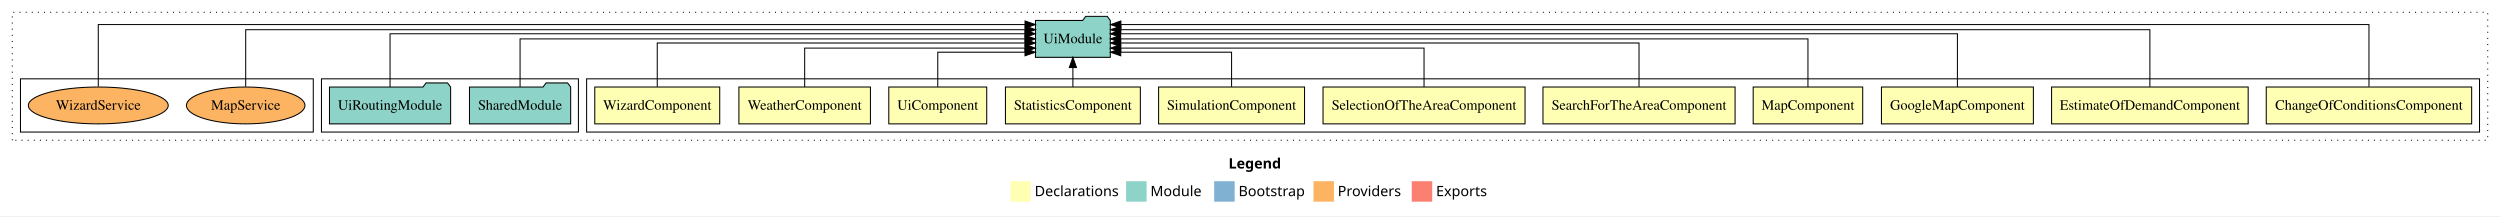
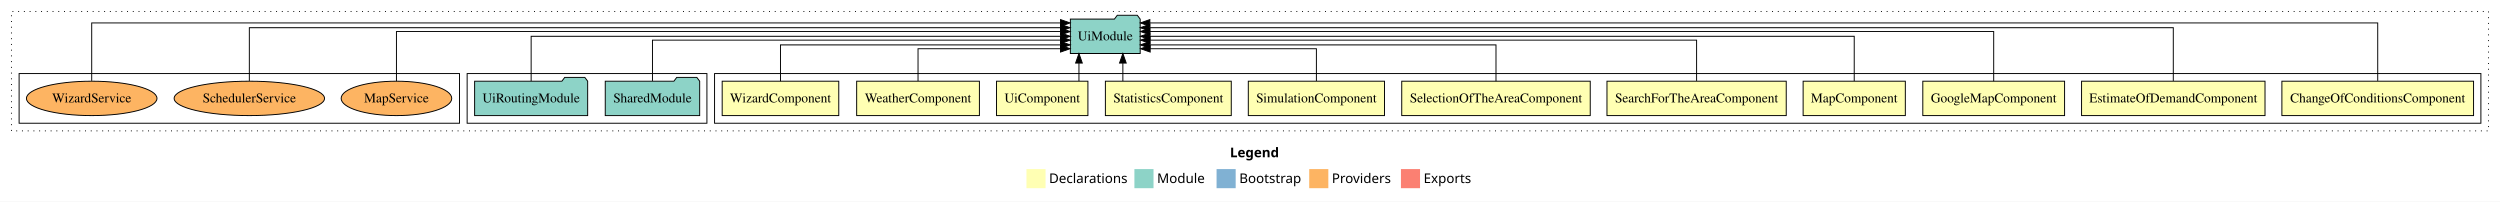
- <svg xmlns="http://www.w3.org/2000/svg" width="2442pt" height="211pt" viewBox="0.00 0.00 2442.00 211.00">
+ <svg xmlns="http://www.w3.org/2000/svg" width="2617pt" height="211pt" viewBox="0.00 0.00 2617.00 211.00">
  <g id="graph0" class="graph" transform="scale(1 1) rotate(0) translate(4 207)">
-     <polygon fill="#ffffff" stroke="transparent" points="-4,4 -4,-207 2438,-207 2438,4 -4,4" />
-     <text text-anchor="start" x="1196.009" y="-42.4" font-family="sans-serif" font-weight="bold" font-size="14.00" fill="#000000">Legend</text>
-     <polygon fill="#ffffb3" stroke="transparent" points="983,-10 983,-30 1003,-30 1003,-10 983,-10" />
-     <text text-anchor="start" x="1006.629" y="-15.4" font-family="sans-serif" font-size="14.00" fill="#000000">  Declarations</text>
-     <polygon fill="#8dd3c7" stroke="transparent" points="1096,-10 1096,-30 1116,-30 1116,-10 1096,-10" />
-     <text text-anchor="start" x="1119.725" y="-15.4" font-family="sans-serif" font-size="14.00" fill="#000000">  Module</text>
-     <polygon fill="#80b1d3" stroke="transparent" points="1182,-10 1182,-30 1202,-30 1202,-10 1182,-10" />
-     <text text-anchor="start" x="1205.781" y="-15.4" font-family="sans-serif" font-size="14.00" fill="#000000">  Bootstrap</text>
-     <polygon fill="#fdb462" stroke="transparent" points="1279,-10 1279,-30 1299,-30 1299,-10 1279,-10" />
-     <text text-anchor="start" x="1302.673" y="-15.4" font-family="sans-serif" font-size="14.00" fill="#000000">  Providers</text>
-     <polygon fill="#fb8072" stroke="transparent" points="1375,-10 1375,-30 1395,-30 1395,-10 1375,-10" />
-     <text text-anchor="start" x="1398.726" y="-15.4" font-family="sans-serif" font-size="14.00" fill="#000000">  Exports</text>
+     <polygon fill="#ffffff" stroke="transparent" points="-4,4 -4,-207 2613,-207 2613,4 -4,4" />
+     <text text-anchor="start" x="1283.509" y="-42.4" font-family="sans-serif" font-weight="bold" font-size="14.00" fill="#000000">Legend</text>
+     <polygon fill="#ffffb3" stroke="transparent" points="1070.5,-10 1070.5,-30 1090.5,-30 1090.5,-10 1070.5,-10" />
+     <text text-anchor="start" x="1094.129" y="-15.4" font-family="sans-serif" font-size="14.00" fill="#000000">  Declarations</text>
+     <polygon fill="#8dd3c7" stroke="transparent" points="1183.5,-10 1183.5,-30 1203.5,-30 1203.5,-10 1183.5,-10" />
+     <text text-anchor="start" x="1207.225" y="-15.4" font-family="sans-serif" font-size="14.00" fill="#000000">  Module</text>
+     <polygon fill="#80b1d3" stroke="transparent" points="1269.5,-10 1269.5,-30 1289.5,-30 1289.5,-10 1269.5,-10" />
+     <text text-anchor="start" x="1293.281" y="-15.4" font-family="sans-serif" font-size="14.00" fill="#000000">  Bootstrap</text>
+     <polygon fill="#fdb462" stroke="transparent" points="1366.5,-10 1366.5,-30 1386.5,-30 1386.5,-10 1366.5,-10" />
+     <text text-anchor="start" x="1390.173" y="-15.4" font-family="sans-serif" font-size="14.00" fill="#000000">  Providers</text>
+     <polygon fill="#fb8072" stroke="transparent" points="1462.5,-10 1462.5,-30 1482.5,-30 1482.5,-10 1462.5,-10" />
+     <text text-anchor="start" x="1486.226" y="-15.4" font-family="sans-serif" font-size="14.00" fill="#000000">  Exports</text>
    <g id="clust1" class="cluster">
-       <polygon fill="none" stroke="#000000" stroke-dasharray="1,5" points="8,-70 8,-195 2426,-195 2426,-70 8,-70" />
+       <polygon fill="none" stroke="#000000" stroke-dasharray="1,5" points="8,-70 8,-195 2601,-195 2601,-70 8,-70" />
    </g>
    <g id="clust2" class="cluster">
-       <polygon fill="none" stroke="#000000" points="569,-78 569,-130 2418,-130 2418,-78 569,-78" />
+       <polygon fill="none" stroke="#000000" points="744,-78 744,-130 2593,-130 2593,-78 744,-78" />
    </g>
    <g id="clust14" class="cluster">
-       <polygon fill="none" stroke="#000000" points="310,-78 310,-130 561,-130 561,-78 310,-78" />
+       <polygon fill="none" stroke="#000000" points="485,-78 485,-130 736,-130 736,-78 485,-78" />
    </g>
    <g id="clust17" class="cluster">
-       <polygon fill="none" stroke="#000000" points="16,-78 16,-130 302,-130 302,-78 16,-78" />
+       <polygon fill="none" stroke="#000000" points="16,-78 16,-130 477,-130 477,-78 16,-78" />
    </g>
    <g id="node1" class="node">
-       <polygon fill="#ffffb3" stroke="#000000" points="2410.319,-122 2209.681,-122 2209.681,-86 2410.319,-86 2410.319,-122" />
-       <text text-anchor="middle" x="2310" y="-99.8" font-family="Times,serif" font-size="14.00" fill="#000000">ChangeOfConditionsComponent</text>
+       <polygon fill="#ffffb3" stroke="#000000" points="2585.319,-122 2384.681,-122 2384.681,-86 2585.319,-86 2585.319,-122" />
+       <text text-anchor="middle" x="2485" y="-99.8" font-family="Times,serif" font-size="14.00" fill="#000000">ChangeOfConditionsComponent</text>
    </g>
    <g id="node12" class="node">
-       <polygon fill="#8dd3c7" stroke="#000000" points="1080.548,-187 1077.548,-191 1056.548,-191 1053.548,-187 1007.452,-187 1007.452,-151 1080.548,-151 1080.548,-187" />
-       <text text-anchor="middle" x="1044" y="-164.8" font-family="Times,serif" font-size="14.00" fill="#000000">UiModule</text>
+       <polygon fill="#8dd3c7" stroke="#000000" points="1189.548,-187 1186.548,-191 1165.548,-191 1162.548,-187 1116.452,-187 1116.452,-151 1189.548,-151 1189.548,-187" />
+       <text text-anchor="middle" x="1153" y="-164.8" font-family="Times,serif" font-size="14.00" fill="#000000">UiModule</text>
    </g>
    <g id="edge1" class="edge">
-       <path fill="none" stroke="#000000" d="M2310,-122.323C2310,-145.66 2310,-183 2310,-183 2310,-183 1090.863,-183 1090.863,-183" />
-       <polygon fill="#000000" stroke="#000000" points="1090.863,-179.5 1080.863,-183 1090.863,-186.5 1090.863,-179.5" />
+       <path fill="none" stroke="#000000" d="M2485,-122.323C2485,-145.66 2485,-183 2485,-183 2485,-183 1199.666,-183 1199.666,-183" />
+       <polygon fill="#000000" stroke="#000000" points="1199.666,-179.5 1189.666,-183 1199.666,-186.5 1199.666,-179.5" />
    </g>
    <g id="node2" class="node">
-       <polygon fill="#ffffb3" stroke="#000000" points="2192.015,-122 1999.985,-122 1999.985,-86 2192.015,-86 2192.015,-122" />
-       <text text-anchor="middle" x="2096" y="-99.8" font-family="Times,serif" font-size="14.00" fill="#000000">EstimateOfDemandComponent</text>
+       <polygon fill="#ffffb3" stroke="#000000" points="2367.015,-122 2174.985,-122 2174.985,-86 2367.015,-86 2367.015,-122" />
+       <text text-anchor="middle" x="2271" y="-99.8" font-family="Times,serif" font-size="14.00" fill="#000000">EstimateOfDemandComponent</text>
    </g>
    <g id="edge2" class="edge">
-       <path fill="none" stroke="#000000" d="M2096,-122.292C2096,-144.206 2096,-178 2096,-178 2096,-178 1090.824,-178 1090.824,-178" />
-       <polygon fill="#000000" stroke="#000000" points="1090.824,-174.5 1080.824,-178 1090.824,-181.5 1090.824,-174.5" />
+       <path fill="none" stroke="#000000" d="M2271,-122.292C2271,-144.206 2271,-178 2271,-178 2271,-178 1199.562,-178 1199.562,-178" />
+       <polygon fill="#000000" stroke="#000000" points="1199.562,-174.5 1189.562,-178 1199.562,-181.5 1199.562,-174.5" />
    </g>
    <g id="node3" class="node">
-       <polygon fill="#ffffb3" stroke="#000000" points="1982.204,-122 1833.796,-122 1833.796,-86 1982.204,-86 1982.204,-122" />
-       <text text-anchor="middle" x="1908" y="-99.8" font-family="Times,serif" font-size="14.00" fill="#000000">GoogleMapComponent</text>
+       <polygon fill="#ffffb3" stroke="#000000" points="2157.204,-122 2008.796,-122 2008.796,-86 2157.204,-86 2157.204,-122" />
+       <text text-anchor="middle" x="2083" y="-99.8" font-family="Times,serif" font-size="14.00" fill="#000000">GoogleMapComponent</text>
    </g>
    <g id="edge3" class="edge">
-       <path fill="none" stroke="#000000" d="M1908,-122.027C1908,-142.767 1908,-174 1908,-174 1908,-174 1090.573,-174 1090.573,-174" />
-       <polygon fill="#000000" stroke="#000000" points="1090.573,-170.5 1080.573,-174 1090.573,-177.5 1090.573,-170.5" />
+       <path fill="none" stroke="#000000" d="M2083,-122.027C2083,-142.767 2083,-174 2083,-174 2083,-174 1199.744,-174 1199.744,-174" />
+       <polygon fill="#000000" stroke="#000000" points="1199.744,-170.5 1189.744,-174 1199.744,-177.5 1199.744,-170.5" />
    </g>
    <g id="node4" class="node">
-       <polygon fill="#ffffb3" stroke="#000000" points="1815.492,-122 1708.508,-122 1708.508,-86 1815.492,-86 1815.492,-122" />
-       <text text-anchor="middle" x="1762" y="-99.8" font-family="Times,serif" font-size="14.00" fill="#000000">MapComponent</text>
+       <polygon fill="#ffffb3" stroke="#000000" points="1990.492,-122 1883.508,-122 1883.508,-86 1990.492,-86 1990.492,-122" />
+       <text text-anchor="middle" x="1937" y="-99.8" font-family="Times,serif" font-size="14.00" fill="#000000">MapComponent</text>
    </g>
    <g id="edge4" class="edge">
-       <path fill="none" stroke="#000000" d="M1762,-122.106C1762,-141.339 1762,-169 1762,-169 1762,-169 1090.593,-169 1090.593,-169" />
-       <polygon fill="#000000" stroke="#000000" points="1090.593,-165.5 1080.593,-169 1090.593,-172.5 1090.593,-165.5" />
+       <path fill="none" stroke="#000000" d="M1937,-122.106C1937,-141.339 1937,-169 1937,-169 1937,-169 1199.762,-169 1199.762,-169" />
+       <polygon fill="#000000" stroke="#000000" points="1199.762,-165.5 1189.762,-169 1199.762,-172.5 1199.762,-165.5" />
    </g>
    <g id="node5" class="node">
-       <polygon fill="#ffffb3" stroke="#000000" points="1690.826,-122 1503.174,-122 1503.174,-86 1690.826,-86 1690.826,-122" />
-       <text text-anchor="middle" x="1597" y="-99.8" font-family="Times,serif" font-size="14.00" fill="#000000">SearchForTheAreaComponent</text>
+       <polygon fill="#ffffb3" stroke="#000000" points="1865.826,-122 1678.174,-122 1678.174,-86 1865.826,-86 1865.826,-122" />
+       <text text-anchor="middle" x="1772" y="-99.8" font-family="Times,serif" font-size="14.00" fill="#000000">SearchForTheAreaComponent</text>
    </g>
    <g id="edge5" class="edge">
-       <path fill="none" stroke="#000000" d="M1597,-122.302C1597,-140.27 1597,-165 1597,-165 1597,-165 1090.712,-165 1090.712,-165" />
-       <polygon fill="#000000" stroke="#000000" points="1090.712,-161.5 1080.712,-165 1090.712,-168.5 1090.712,-161.5" />
+       <path fill="none" stroke="#000000" d="M1772,-122.302C1772,-140.27 1772,-165 1772,-165 1772,-165 1199.868,-165 1199.868,-165" />
+       <polygon fill="#000000" stroke="#000000" points="1199.868,-161.5 1189.868,-165 1199.868,-168.5 1199.868,-161.5" />
    </g>
    <g id="node6" class="node">
-       <polygon fill="#ffffb3" stroke="#000000" points="1485.661,-122 1288.339,-122 1288.339,-86 1485.661,-86 1485.661,-122" />
-       <text text-anchor="middle" x="1387" y="-99.8" font-family="Times,serif" font-size="14.00" fill="#000000">SelectionOfTheAreaComponent</text>
+       <polygon fill="#ffffb3" stroke="#000000" points="1660.661,-122 1463.339,-122 1463.339,-86 1660.661,-86 1660.661,-122" />
+       <text text-anchor="middle" x="1562" y="-99.8" font-family="Times,serif" font-size="14.00" fill="#000000">SelectionOfTheAreaComponent</text>
    </g>
    <g id="edge6" class="edge">
-       <path fill="none" stroke="#000000" d="M1387,-122.027C1387,-138.398 1387,-160 1387,-160 1387,-160 1090.707,-160 1090.707,-160" />
-       <polygon fill="#000000" stroke="#000000" points="1090.707,-156.5 1080.707,-160 1090.707,-163.5 1090.707,-156.5" />
+       <path fill="none" stroke="#000000" d="M1562,-122.027C1562,-138.398 1562,-160 1562,-160 1562,-160 1199.656,-160 1199.656,-160" />
+       <polygon fill="#000000" stroke="#000000" points="1199.656,-156.5 1189.656,-160 1199.656,-163.5 1199.656,-156.5" />
    </g>
    <g id="node7" class="node">
-       <polygon fill="#ffffb3" stroke="#000000" points="1270.283,-122 1127.717,-122 1127.717,-86 1270.283,-86 1270.283,-122" />
-       <text text-anchor="middle" x="1199" y="-99.8" font-family="Times,serif" font-size="14.00" fill="#000000">SimulationComponent</text>
+       <polygon fill="#ffffb3" stroke="#000000" points="1445.283,-122 1302.717,-122 1302.717,-86 1445.283,-86 1445.283,-122" />
+       <text text-anchor="middle" x="1374" y="-99.8" font-family="Times,serif" font-size="14.00" fill="#000000">SimulationComponent</text>
    </g>
    <g id="edge7" class="edge">
-       <path fill="none" stroke="#000000" d="M1199,-122.187C1199,-137.182 1199,-156 1199,-156 1199,-156 1090.733,-156 1090.733,-156" />
-       <polygon fill="#000000" stroke="#000000" points="1090.733,-152.5 1080.733,-156 1090.733,-159.5 1090.733,-152.5" />
+       <path fill="none" stroke="#000000" d="M1374,-122.187C1374,-137.182 1374,-156 1374,-156 1374,-156 1199.99,-156 1199.99,-156" />
+       <polygon fill="#000000" stroke="#000000" points="1199.991,-152.5 1189.99,-156 1199.99,-159.5 1199.991,-152.5" />
    </g>
    <g id="node8" class="node">
-       <polygon fill="#ffffb3" stroke="#000000" points="1109.886,-122 978.114,-122 978.114,-86 1109.886,-86 1109.886,-122" />
-       <text text-anchor="middle" x="1044" y="-99.8" font-family="Times,serif" font-size="14.00" fill="#000000">StatisticsComponent</text>
+       <polygon fill="#ffffb3" stroke="#000000" points="1284.886,-122 1153.114,-122 1153.114,-86 1284.886,-86 1284.886,-122" />
+       <text text-anchor="middle" x="1219" y="-99.8" font-family="Times,serif" font-size="14.00" fill="#000000">StatisticsComponent</text>
    </g>
    <g id="edge8" class="edge">
-       <path fill="none" stroke="#000000" d="M1044,-122.106C1044,-122.106 1044,-140.991 1044,-140.991" />
-       <polygon fill="#000000" stroke="#000000" points="1040.5,-140.991 1044,-150.991 1047.5,-140.991 1040.5,-140.991" />
+       <path fill="none" stroke="#000000" d="M1171.415,-122.106C1171.415,-122.106 1171.415,-140.991 1171.415,-140.991" />
+       <polygon fill="#000000" stroke="#000000" points="1167.915,-140.991 1171.415,-150.991 1174.915,-140.991 1167.915,-140.991" />
    </g>
    <g id="node9" class="node">
-       <polygon fill="#ffffb3" stroke="#000000" points="959.83,-122 864.17,-122 864.17,-86 959.83,-86 959.83,-122" />
-       <text text-anchor="middle" x="912" y="-99.8" font-family="Times,serif" font-size="14.00" fill="#000000">UiComponent</text>
+       <polygon fill="#ffffb3" stroke="#000000" points="1134.83,-122 1039.17,-122 1039.17,-86 1134.83,-86 1134.83,-122" />
+       <text text-anchor="middle" x="1087" y="-99.8" font-family="Times,serif" font-size="14.00" fill="#000000">UiComponent</text>
    </g>
    <g id="edge9" class="edge">
-       <path fill="none" stroke="#000000" d="M912,-122.187C912,-137.182 912,-156 912,-156 912,-156 997.231,-156 997.231,-156" />
-       <polygon fill="#000000" stroke="#000000" points="997.231,-159.5 1007.231,-156 997.231,-152.5 997.231,-159.5" />
+       <path fill="none" stroke="#000000" d="M1125.446,-122.106C1125.446,-122.106 1125.446,-140.991 1125.446,-140.991" />
+       <polygon fill="#000000" stroke="#000000" points="1121.946,-140.991 1125.446,-150.991 1128.946,-140.991 1121.946,-140.991" />
    </g>
    <g id="node10" class="node">
-       <polygon fill="#ffffb3" stroke="#000000" points="846.242,-122 717.758,-122 717.758,-86 846.242,-86 846.242,-122" />
-       <text text-anchor="middle" x="782" y="-99.8" font-family="Times,serif" font-size="14.00" fill="#000000">WeatherComponent</text>
+       <polygon fill="#ffffb3" stroke="#000000" points="1021.242,-122 892.758,-122 892.758,-86 1021.242,-86 1021.242,-122" />
+       <text text-anchor="middle" x="957" y="-99.8" font-family="Times,serif" font-size="14.00" fill="#000000">WeatherComponent</text>
    </g>
    <g id="edge10" class="edge">
-       <path fill="none" stroke="#000000" d="M782,-122.027C782,-138.398 782,-160 782,-160 782,-160 997.294,-160 997.294,-160" />
-       <polygon fill="#000000" stroke="#000000" points="997.294,-163.5 1007.294,-160 997.294,-156.5 997.294,-163.5" />
+       <path fill="none" stroke="#000000" d="M957,-122.187C957,-137.182 957,-156 957,-156 957,-156 1106.134,-156 1106.134,-156" />
+       <polygon fill="#000000" stroke="#000000" points="1106.134,-159.5 1116.134,-156 1106.134,-152.5 1106.134,-159.5" />
    </g>
    <g id="node11" class="node">
-       <polygon fill="#ffffb3" stroke="#000000" points="699.028,-122 576.972,-122 576.972,-86 699.028,-86 699.028,-122" />
-       <text text-anchor="middle" x="638" y="-99.8" font-family="Times,serif" font-size="14.00" fill="#000000">WizardComponent</text>
+       <polygon fill="#ffffb3" stroke="#000000" points="874.028,-122 751.972,-122 751.972,-86 874.028,-86 874.028,-122" />
+       <text text-anchor="middle" x="813" y="-99.8" font-family="Times,serif" font-size="14.00" fill="#000000">WizardComponent</text>
    </g>
    <g id="edge11" class="edge">
-       <path fill="none" stroke="#000000" d="M638,-122.302C638,-140.27 638,-165 638,-165 638,-165 997.254,-165 997.254,-165" />
-       <polygon fill="#000000" stroke="#000000" points="997.254,-168.5 1007.254,-165 997.254,-161.5 997.254,-168.5" />
+       <path fill="none" stroke="#000000" d="M813,-122.027C813,-138.398 813,-160 813,-160 813,-160 1106.291,-160 1106.291,-160" />
+       <polygon fill="#000000" stroke="#000000" points="1106.291,-163.5 1116.291,-160 1106.291,-156.5 1106.291,-163.5" />
    </g>
    <g id="node13" class="node">
-       <polygon fill="#8dd3c7" stroke="#000000" points="553.423,-122 550.423,-126 529.423,-126 526.423,-122 454.577,-122 454.577,-86 553.423,-86 553.423,-122" />
-       <text text-anchor="middle" x="504" y="-99.8" font-family="Times,serif" font-size="14.00" fill="#000000">SharedModule</text>
+       <polygon fill="#8dd3c7" stroke="#000000" points="728.423,-122 725.423,-126 704.423,-126 701.423,-122 629.577,-122 629.577,-86 728.423,-86 728.423,-122" />
+       <text text-anchor="middle" x="679" y="-99.8" font-family="Times,serif" font-size="14.00" fill="#000000">SharedModule</text>
    </g>
    <g id="edge12" class="edge">
-       <path fill="none" stroke="#000000" d="M504,-122.106C504,-141.339 504,-169 504,-169 504,-169 997.308,-169 997.308,-169" />
-       <polygon fill="#000000" stroke="#000000" points="997.308,-172.5 1007.308,-169 997.308,-165.5 997.308,-172.5" />
+       <path fill="none" stroke="#000000" d="M679,-122.302C679,-140.27 679,-165 679,-165 679,-165 1106.2,-165 1106.2,-165" />
+       <polygon fill="#000000" stroke="#000000" points="1106.2,-168.5 1116.2,-165 1106.2,-161.5 1106.2,-168.5" />
    </g>
    <g id="node14" class="node">
-       <polygon fill="#8dd3c7" stroke="#000000" points="436.165,-122 433.165,-126 412.165,-126 409.165,-122 317.835,-122 317.835,-86 436.165,-86 436.165,-122" />
-       <text text-anchor="middle" x="377" y="-99.8" font-family="Times,serif" font-size="14.00" fill="#000000">UiRoutingModule</text>
+       <polygon fill="#8dd3c7" stroke="#000000" points="611.165,-122 608.165,-126 587.165,-126 584.165,-122 492.835,-122 492.835,-86 611.165,-86 611.165,-122" />
+       <text text-anchor="middle" x="552" y="-99.8" font-family="Times,serif" font-size="14.00" fill="#000000">UiRoutingModule</text>
    </g>
    <g id="edge13" class="edge">
-       <path fill="none" stroke="#000000" d="M377,-122.027C377,-142.767 377,-174 377,-174 377,-174 997.189,-174 997.189,-174" />
-       <polygon fill="#000000" stroke="#000000" points="997.189,-177.5 1007.189,-174 997.189,-170.5 997.189,-177.5" />
+       <path fill="none" stroke="#000000" d="M552,-122.106C552,-141.339 552,-169 552,-169 552,-169 1106.31,-169 1106.31,-169" />
+       <polygon fill="#000000" stroke="#000000" points="1106.31,-172.5 1116.31,-169 1106.309,-165.5 1106.31,-172.5" />
    </g>
    <g id="node15" class="node">
-       <ellipse fill="#fdb462" stroke="#000000" cx="236" cy="-104" rx="57.883" ry="18" />
-       <text text-anchor="middle" x="236" y="-99.8" font-family="Times,serif" font-size="14.00" fill="#000000">MapService</text>
+       <ellipse fill="#fdb462" stroke="#000000" cx="411" cy="-104" rx="57.883" ry="18" />
+       <text text-anchor="middle" x="411" y="-99.8" font-family="Times,serif" font-size="14.00" fill="#000000">MapService</text>
    </g>
    <g id="edge14" class="edge">
-       <path fill="none" stroke="#000000" d="M236,-122.292C236,-144.206 236,-178 236,-178 236,-178 997.448,-178 997.448,-178" />
-       <polygon fill="#000000" stroke="#000000" points="997.448,-181.5 1007.448,-178 997.448,-174.5 997.448,-181.5" />
+       <path fill="none" stroke="#000000" d="M411,-122.027C411,-142.767 411,-174 411,-174 411,-174 1106.204,-174 1106.204,-174" />
+       <polygon fill="#000000" stroke="#000000" points="1106.204,-177.5 1116.204,-174 1106.204,-170.5 1106.204,-177.5" />
    </g>
    <g id="node16" class="node">
+       <ellipse fill="#fdb462" stroke="#000000" cx="257" cy="-104" rx="78.709" ry="18" />
+       <text text-anchor="middle" x="257" y="-99.8" font-family="Times,serif" font-size="14.00" fill="#000000">SchedulerService</text>
+     </g>
+     <g id="edge15" class="edge">
+       <path fill="none" stroke="#000000" d="M257,-122.292C257,-144.206 257,-178 257,-178 257,-178 1106.205,-178 1106.205,-178" />
+       <polygon fill="#000000" stroke="#000000" points="1106.205,-181.5 1116.205,-178 1106.205,-174.5 1106.205,-181.5" />
+     </g>
+     <g id="node17" class="node">
      <ellipse fill="#fdb462" stroke="#000000" cx="92" cy="-104" rx="68.315" ry="18" />
      <text text-anchor="middle" x="92" y="-99.8" font-family="Times,serif" font-size="14.00" fill="#000000">WizardService</text>
    </g>
-     <g id="edge15" class="edge">
-       <path fill="none" stroke="#000000" d="M92,-122.323C92,-145.66 92,-183 92,-183 92,-183 997.264,-183 997.264,-183" />
-       <polygon fill="#000000" stroke="#000000" points="997.264,-186.5 1007.264,-183 997.264,-179.5 997.264,-186.5" />
+     <g id="edge16" class="edge">
+       <path fill="none" stroke="#000000" d="M92,-122.323C92,-145.66 92,-183 92,-183 92,-183 1106.17,-183 1106.17,-183" />
+       <polygon fill="#000000" stroke="#000000" points="1106.17,-186.5 1116.17,-183 1106.17,-179.5 1106.17,-186.5" />
    </g>
  </g>
</svg>
